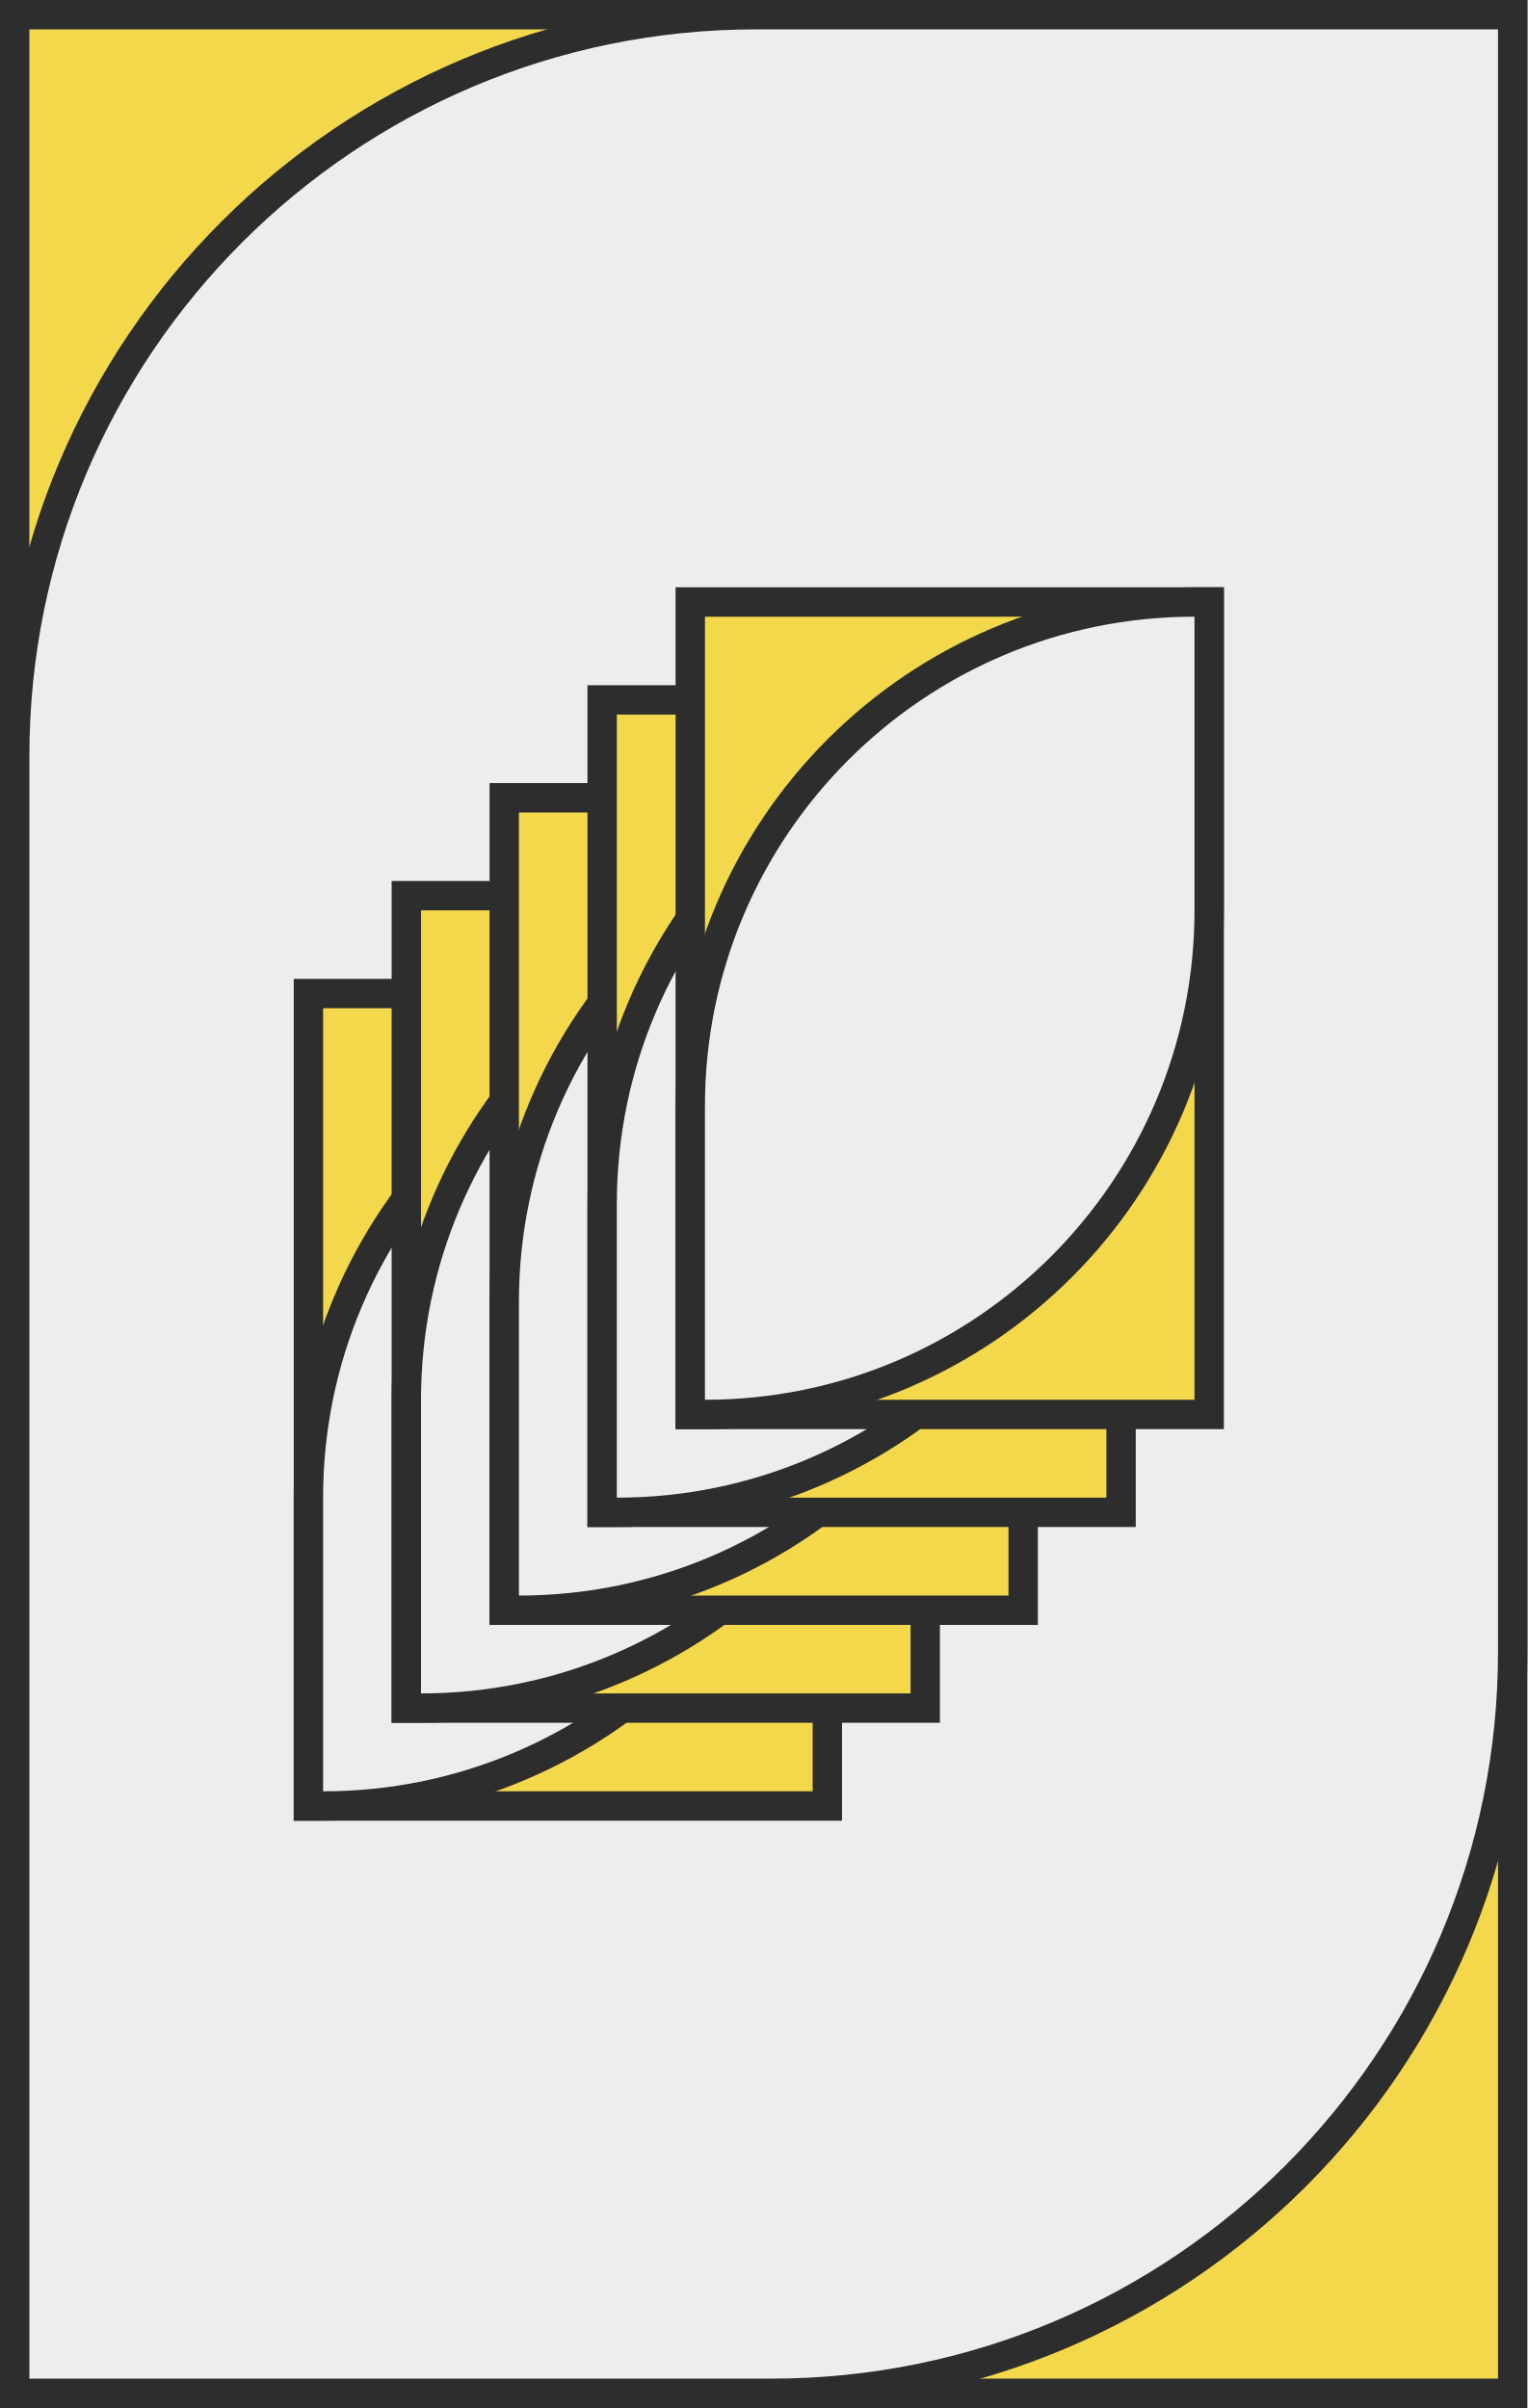
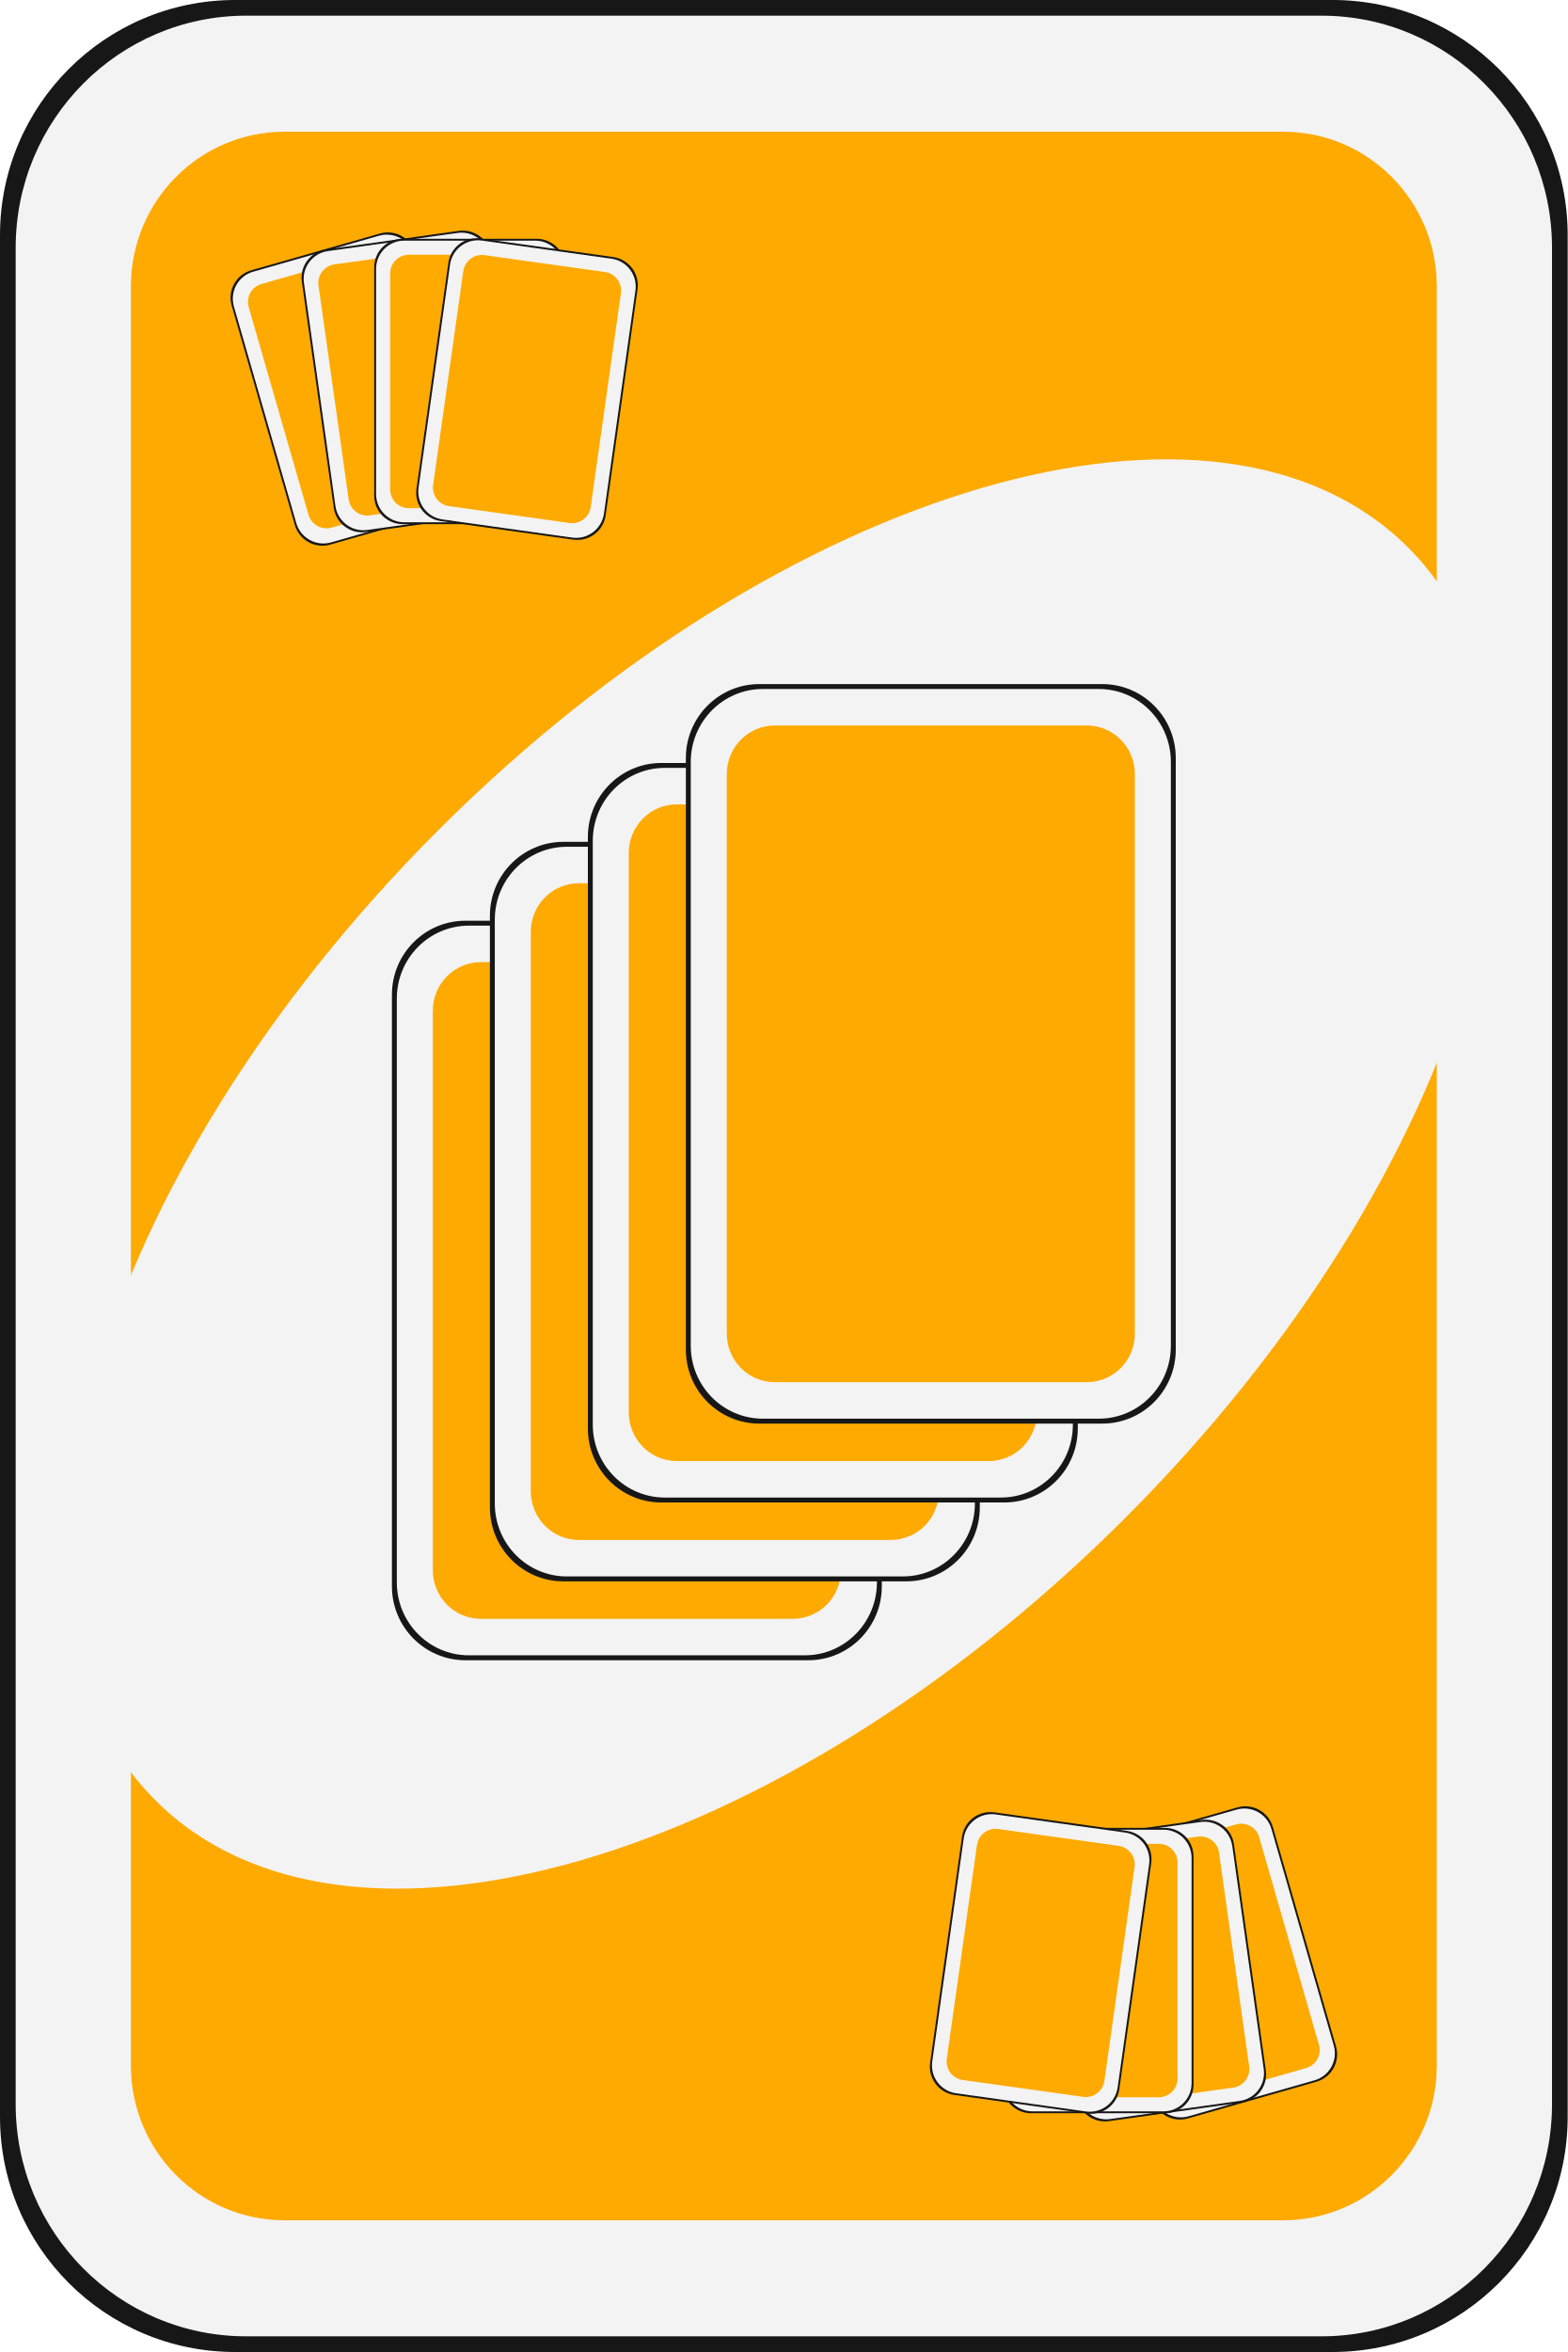
- <svg xmlns="http://www.w3.org/2000/svg" width="104" height="164" viewBox="0 0 104 164" fill="none">
-   <rect x="1" y="1" width="102" height="162" fill="#F4D84B" stroke="#2D2D2D" stroke-width="2" />
-   <path d="M103 1V112.5C103 140.39 80.39 163 52.5 163H1V51.5C1 23.61 23.61 1 51.5 1H103Z" fill="#EDEDED" stroke="#2D2D2D" stroke-width="2" />
-   <rect x="56.333" y="123" width="35.333" height="55.333" transform="rotate(180 56.3333 123)" fill="#F4D84B" stroke="#2D2D2D" stroke-width="2" />
-   <path d="M21 123V102C21 83.038 36.371 67.667 55.333 67.667H56.333V88.667C56.333 107.629 40.962 123 22 123H21Z" fill="#EDEDED" stroke="#2D2D2D" stroke-width="2" />
-   <rect x="63" y="116.333" width="35.333" height="55.333" transform="rotate(180 63 116.333)" fill="#F4D84B" stroke="#2D2D2D" stroke-width="2" />
-   <path d="M27.667 116.333V95.333C27.667 76.371 43.038 61 62 61H63V82C63 100.962 47.629 116.333 28.667 116.333H27.667Z" fill="#EDEDED" stroke="#2D2D2D" stroke-width="2" />
-   <rect x="69.666" y="109.667" width="35.333" height="55.333" transform="rotate(180 69.6665 109.667)" fill="#F4D84B" stroke="#2D2D2D" stroke-width="2" />
-   <path d="M34.334 109.667V88.667C34.334 69.705 49.705 54.334 68.666 54.334H69.666V75.334C69.666 94.295 54.295 109.667 35.334 109.667H34.334Z" fill="#EDEDED" stroke="#2D2D2D" stroke-width="2" />
-   <rect x="76.333" y="103" width="35.333" height="55.333" transform="rotate(180 76.3333 103)" fill="#F4D84B" stroke="#2D2D2D" stroke-width="2" />
-   <path d="M41 103V82C41 63.038 56.371 47.667 75.333 47.667H76.333V68.667C76.333 87.629 60.962 103 42 103H41Z" fill="#EDEDED" stroke="#2D2D2D" stroke-width="2" />
-   <rect x="82.333" y="96.333" width="35.333" height="55.333" transform="rotate(180 82.3333 96.3333)" fill="#F4D84B" stroke="#2D2D2D" stroke-width="2" />
-   <path d="M47 96.333V75.333C47 56.371 62.371 41 81.333 41H82.333V62C82.333 80.962 66.962 96.333 48 96.333H47Z" fill="#EDEDED" stroke="#2D2D2D" stroke-width="2" />
+ <svg xmlns="http://www.w3.org/2000/svg" width="204" height="306" viewBox="0 0 204 306" fill="none">
+   <path d="M0 30.6C0 13.7 13.7 0 30.6 0H173.4C190.3 0 204 13.7 204 30.6V275.4C204 292.3 190.3 306 173.4 306H30.6C13.7 306 0 292.3 0 275.4V30.6Z" fill="#171717" />
+   <path d="M2.04 32.232C2.04 15.557 15.466 2.04 32.028 2.04H171.972C188.534 2.04 201.96 15.557 201.96 32.232V273.768C201.96 290.443 188.534 303.96 171.972 303.96H32.028C15.466 303.96 2.04 290.443 2.04 273.768V32.232Z" fill="#F3F3F3" />
+   <path d="M17.034 37.264C17.034 26.148 25.985 17.136 37.026 17.136H166.974C178.015 17.136 186.966 26.148 186.966 37.264V268.736C186.966 279.852 178.015 288.864 166.974 288.864H37.026C25.985 288.864 17.034 279.852 17.034 268.736V37.264Z" fill="#FFAA00" />
+   <path d="M183.24 71.237C207.936 95.934 191.468 152.444 146.456 197.456C101.444 242.468 44.934 258.936 20.237 234.24C-4.459 209.543 12.009 153.033 57.021 108.021C102.033 63.009 158.543 46.541 183.24 71.237Z" fill="#F3F3F3" />
+   <path d="M51 129.409C51 124.095 55.281 119.788 60.562 119.788H105.188C110.469 119.788 114.75 124.095 114.75 129.409V206.379C114.75 211.692 110.469 216 105.188 216H60.562C55.281 216 51 211.692 51 206.379V129.409Z" fill="#171717" />
+   <path d="M51.638 129.922C51.638 124.679 55.833 120.429 61.009 120.429H104.741C109.917 120.429 114.113 124.679 114.113 129.922V205.866C114.113 211.108 109.917 215.359 104.741 215.359H61.009C55.833 215.359 51.638 211.108 51.638 205.866V129.922Z" fill="#F3F3F3" />
+   <path d="M56.323 131.504C56.323 128.009 59.12 125.176 62.571 125.176H103.179C106.63 125.176 109.427 128.009 109.427 131.504V204.284C109.427 207.779 106.63 210.612 103.179 210.612H62.571C59.12 210.612 56.323 207.779 56.323 204.284V131.504Z" fill="#FFAA00" />
+   <path d="M63.75 119.146C63.75 113.833 68.031 109.525 73.312 109.525H117.938C123.219 109.525 127.5 113.833 127.5 119.146V196.116C127.5 201.43 123.219 205.737 117.938 205.737H73.312C68.031 205.737 63.75 201.43 63.75 196.116V119.146Z" fill="#171717" />
+   <path d="M64.388 119.66C64.388 114.417 68.583 110.167 73.759 110.167H117.491C122.667 110.167 126.862 114.417 126.862 119.66V195.603C126.862 200.846 122.667 205.096 117.491 205.096H73.759C68.583 205.096 64.388 200.846 64.388 195.603V119.66Z" fill="#F3F3F3" />
+   <path d="M69.073 121.242C69.073 117.747 71.87 114.913 75.321 114.913H115.929C119.38 114.913 122.177 117.747 122.177 121.242V194.021C122.177 197.516 119.38 200.35 115.929 200.35H75.321C71.87 200.35 69.073 197.516 69.073 194.021V121.242Z" fill="#FFAA00" />
+   <path d="M76.5 108.884C76.5 103.57 80.781 99.263 86.062 99.263H130.688C135.969 99.263 140.25 103.57 140.25 108.884V185.854C140.25 191.167 135.969 195.475 130.688 195.475H86.062C80.781 195.475 76.5 191.167 76.5 185.854V108.884Z" fill="#171717" />
+   <path d="M77.138 109.397C77.138 104.154 81.333 99.904 86.509 99.904H130.241C135.417 99.904 139.612 104.154 139.612 109.397V185.34C139.612 190.583 135.417 194.833 130.241 194.833H86.509C81.333 194.833 77.138 190.583 77.138 185.34V109.397Z" fill="#F3F3F3" />
+   <path d="M81.823 110.979C81.823 107.484 84.62 104.651 88.071 104.651H128.679C132.13 104.651 134.927 107.484 134.927 110.979V183.758C134.927 187.253 132.13 190.087 128.679 190.087H88.071C84.62 190.087 81.823 187.253 81.823 183.758V110.979Z" fill="#FFAA00" />
+   <path d="M89.25 98.621C89.25 93.308 93.531 89 98.812 89H143.438C148.719 89 153 93.308 153 98.621V175.591C153 180.905 148.719 185.212 143.438 185.212H98.812C93.531 185.212 89.25 180.905 89.25 175.591V98.621Z" fill="#171717" />
+   <path d="M89.888 99.134C89.888 93.891 94.083 89.641 99.259 89.641H142.991C148.167 89.641 152.362 93.891 152.362 99.134V175.078C152.362 180.321 148.167 184.571 142.991 184.571H99.259C94.083 184.571 89.888 180.321 89.888 175.078V99.134Z" fill="#F3F3F3" />
+   <path d="M94.573 100.716C94.573 97.221 97.37 94.388 100.821 94.388H141.429C144.88 94.388 147.677 97.221 147.677 100.716V173.496C147.677 176.991 144.88 179.824 141.429 179.824H100.821C97.37 179.824 94.573 176.991 94.573 173.496V100.716Z" fill="#FFAA00" />
+   <path d="M30.145 39.753C29.578 37.781 30.722 35.725 32.702 35.16L49.43 30.383C51.409 29.818 53.474 30.958 54.042 32.929L62.265 61.486C62.832 63.457 61.688 65.513 59.708 66.079L42.98 70.855C41.001 71.421 38.936 70.281 38.368 68.309L30.145 39.753Z" fill="#171717" />
+   <path d="M30.439 39.875C29.879 37.93 30.998 35.904 32.938 35.35L49.331 30.669C51.271 30.115 53.298 31.242 53.858 33.188L61.971 61.363C62.531 63.309 61.412 65.334 59.472 65.888L43.079 70.57C41.139 71.123 39.112 69.996 38.552 68.051L30.439 39.875Z" fill="#F3F3F3" />
+   <path d="M32.365 39.96C31.991 38.663 32.737 37.313 34.03 36.944L49.252 32.597C50.546 32.228 51.897 32.979 52.27 34.276L60.045 61.278C60.419 62.575 59.673 63.925 58.38 64.295L43.157 68.641C41.864 69.011 40.513 68.259 40.14 66.962L32.365 39.96Z" fill="#FFAA00" />
+   <path d="M39.278 36.642C38.992 34.611 40.413 32.734 42.452 32.448L59.684 30.037C61.724 29.751 63.609 31.166 63.896 33.197L68.047 62.615C68.334 64.646 66.913 66.524 64.874 66.809L47.642 69.221C45.602 69.507 43.717 68.091 43.43 66.061L39.278 36.642Z" fill="#171717" />
+   <path d="M39.552 36.804C39.269 34.8 40.66 32.949 42.659 32.669L59.547 30.306C61.545 30.026 63.395 31.424 63.677 33.428L67.774 62.454C68.056 64.457 66.665 66.309 64.667 66.588L47.779 68.952C45.781 69.231 43.931 67.834 43.648 65.83L39.552 36.804Z" fill="#F3F3F3" />
+   <path d="M41.447 37.156C41.258 35.82 42.185 34.586 43.518 34.399L59.199 32.204C60.532 32.018 61.765 32.95 61.953 34.286L65.879 62.102C66.067 63.438 65.14 64.672 63.808 64.859L48.126 67.053C46.794 67.24 45.561 66.308 45.373 64.972L41.447 37.156Z" fill="#FFAA00" />
+   <path d="M48.691 34.775C48.691 32.724 50.361 31.062 52.42 31.062H69.822C71.881 31.062 73.55 32.724 73.55 34.775V64.483C73.55 66.533 71.881 68.196 69.822 68.196H52.42C50.361 68.196 48.691 66.533 48.691 64.483V34.775Z" fill="#171717" />
+   <path d="M48.94 34.973C48.94 32.95 50.576 31.309 52.594 31.309H69.647C71.666 31.309 73.302 32.95 73.302 34.973V64.284C73.302 66.308 71.666 67.948 69.647 67.948H52.594C50.576 67.948 48.94 66.308 48.94 64.284V34.973Z" fill="#F3F3F3" />
+   <path d="M50.767 35.584C50.767 34.235 51.858 33.141 53.203 33.141H69.038C70.384 33.141 71.475 34.235 71.475 35.584V63.674C71.475 65.023 70.384 66.116 69.038 66.116H53.203C51.858 66.116 50.767 65.023 50.767 63.674V35.584Z" fill="#FFAA00" />
+   <path d="M58.346 34.187C58.632 32.156 60.518 30.741 62.557 31.027L79.79 33.439C81.829 33.724 83.25 35.602 82.963 37.633L78.811 67.051C78.525 69.082 76.639 70.497 74.6 70.211L57.368 67.8C55.328 67.514 53.907 65.636 54.194 63.605L58.346 34.187Z" fill="#171717" />
+   <path d="M58.564 34.418C58.847 32.414 60.696 31.016 62.695 31.296L79.583 33.66C81.581 33.939 82.972 35.791 82.689 37.794L78.593 66.82C78.31 68.824 76.461 70.222 74.462 69.942L57.575 67.579C55.576 67.299 54.185 65.448 54.468 63.444L58.564 34.418Z" fill="#F3F3F3" />
+   <path d="M60.288 35.276C60.477 33.94 61.71 33.008 63.042 33.195L78.724 35.389C80.056 35.576 80.983 36.81 80.795 38.146L76.869 65.962C76.68 67.298 75.448 68.23 74.115 68.043L58.434 65.849C57.101 65.662 56.174 64.428 56.362 63.092L60.288 35.276Z" fill="#FFAA00" />
+   <path d="M173.855 266.247C174.422 268.219 173.278 270.275 171.298 270.84L154.57 275.617C152.591 276.182 150.526 275.042 149.958 273.071L141.735 244.515C141.168 242.543 142.312 240.487 144.292 239.921L161.02 235.145C162.999 234.58 165.064 235.719 165.632 237.691L173.855 266.247Z" fill="#171717" />
+   <path d="M173.561 266.125C174.121 268.07 173.002 270.096 171.062 270.65L154.669 275.331C152.729 275.885 150.702 274.758 150.142 272.812L142.029 244.637C141.469 242.692 142.588 240.666 144.528 240.112L160.921 235.431C162.861 234.877 164.888 236.004 165.448 237.949L173.561 266.125Z" fill="#F3F3F3" />
+   <path d="M171.635 266.04C172.009 267.336 171.263 268.687 169.97 269.056L154.748 273.403C153.454 273.772 152.103 273.021 151.73 271.724L143.955 244.722C143.581 243.425 144.327 242.075 145.62 241.705L160.842 237.359C162.136 236.989 163.487 237.741 163.86 239.038L171.635 266.04Z" fill="#FFAA00" />
+   <path d="M164.722 269.358C165.008 271.388 163.588 273.266 161.548 273.552L144.316 275.963C142.276 276.249 140.391 274.834 140.104 272.803L135.952 243.385C135.666 241.354 137.087 239.476 139.126 239.191L156.358 236.779C158.398 236.493 160.283 237.908 160.57 239.939L164.722 269.358Z" fill="#171717" />
+   <path d="M164.448 269.196C164.731 271.2 163.34 273.051 161.341 273.331L144.454 275.694C142.455 275.974 140.606 274.576 140.323 272.572L136.226 243.546C135.944 241.543 137.334 239.691 139.333 239.412L156.221 237.048C158.219 236.768 160.069 238.166 160.352 240.17L164.448 269.196Z" fill="#F3F3F3" />
+   <path d="M162.553 268.844C162.742 270.18 161.814 271.414 160.482 271.601L144.801 273.796C143.468 273.982 142.235 273.05 142.047 271.714L138.121 243.898C137.933 242.562 138.86 241.328 140.192 241.141L155.874 238.947C157.206 238.76 158.439 239.692 158.628 241.028L162.553 268.844Z" fill="#FFAA00" />
+   <path d="M155.309 271.225C155.309 273.276 153.64 274.938 151.58 274.938H134.178C132.119 274.938 130.45 273.276 130.45 271.225V241.518C130.45 239.467 132.119 237.804 134.178 237.804H151.58C153.64 237.804 155.309 239.467 155.309 241.518V271.225Z" fill="#171717" />
+   <path d="M155.06 271.027C155.06 273.05 153.424 274.691 151.406 274.691H134.352C132.334 274.691 130.698 273.05 130.698 271.027V241.716C130.698 239.692 132.334 238.052 134.352 238.052H151.406C153.424 238.052 155.06 239.692 155.06 241.716V271.027Z" fill="#F3F3F3" />
+   <path d="M153.233 270.416C153.233 271.765 152.143 272.859 150.797 272.859H134.962C133.616 272.859 132.525 271.765 132.525 270.416V242.326C132.525 240.977 133.616 239.884 134.962 239.884H150.797C152.143 239.884 153.233 240.977 153.233 242.326V270.416Z" fill="#FFAA00" />
+   <path d="M145.654 271.813C145.368 273.844 143.482 275.259 141.443 274.973L124.21 272.561C122.171 272.276 120.75 270.398 121.037 268.367L125.188 238.949C125.475 236.918 127.361 235.503 129.4 235.789L146.632 238.2C148.672 238.486 150.093 240.364 149.806 242.395L145.654 271.813Z" fill="#171717" />
+   <path d="M145.436 271.582C145.153 273.586 143.304 274.984 141.305 274.704L124.417 272.34C122.419 272.061 121.028 270.209 121.311 268.206L125.407 239.18C125.69 237.176 127.539 235.778 129.538 236.058L146.425 238.421C148.424 238.701 149.815 240.552 149.532 242.556L145.436 271.582Z" fill="#F3F3F3" />
+   <path d="M143.712 270.724C143.523 272.06 142.29 272.992 140.958 272.805L125.277 270.611C123.944 270.424 123.017 269.19 123.205 267.854L127.131 240.038C127.32 238.702 128.553 237.77 129.885 237.956L145.566 240.151C146.899 240.338 147.826 241.572 147.637 242.908L143.712 270.724Z" fill="#FFAA00" />
</svg>
